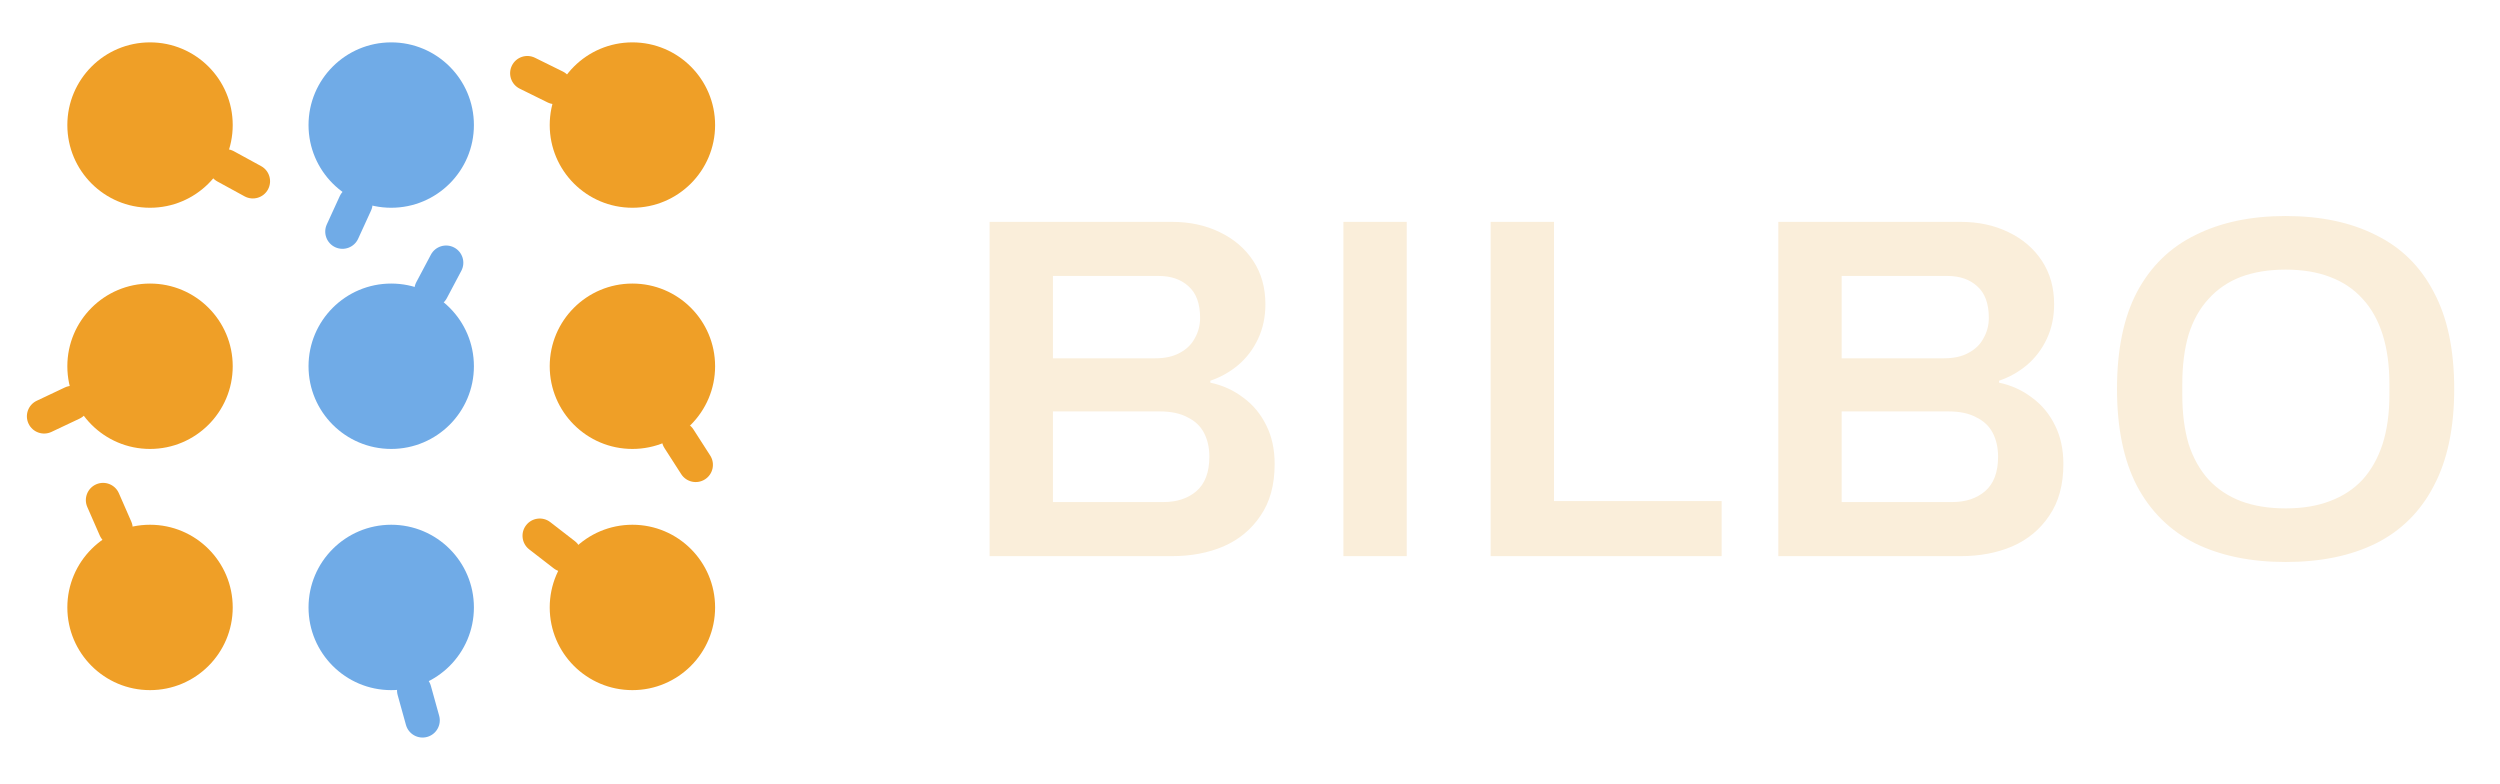
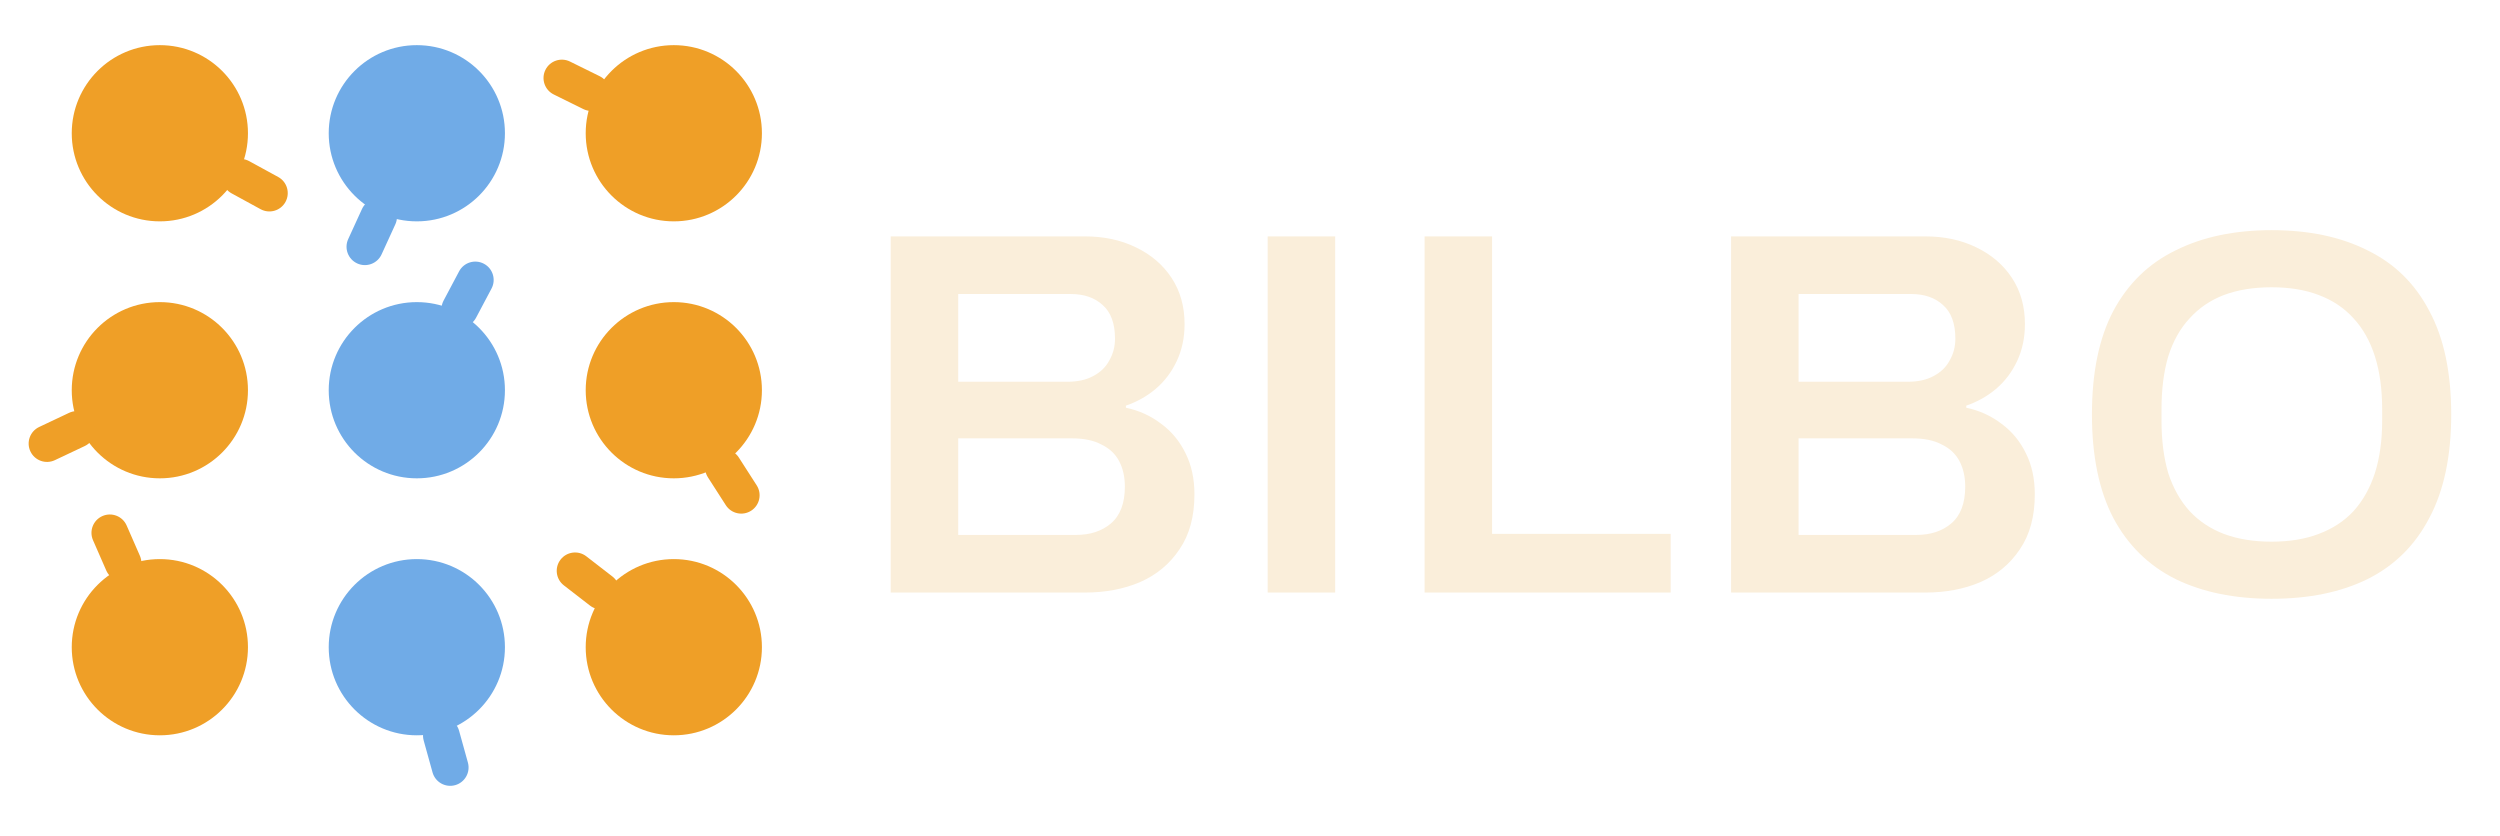
- <svg xmlns="http://www.w3.org/2000/svg" width="472" height="148" viewBox="0 0 472 148" fill="none">
+ <svg xmlns="http://www.w3.org/2000/svg" width="443" height="148" viewBox="0 0 443 148" fill="none">
  <g id="Export grid">
    <g id="bilbo-lockup-grid">
      <g id="Group">
        <circle id="Head" cx="28.326" cy="23.612" r="15.612" fill="#EF9F27" />
        <rect id="Tail direction" x="41.303" y="26.995" width="12.36" height="6.505" rx="3.253" transform="rotate(28.6479 41.3034 26.9954)" fill="#EF9F27" />
        <circle id="Head_2" cx="73.862" cy="23.612" r="15.612" fill="#70ABE7" />
        <rect id="Tail direction_2" x="71.406" y="36.796" width="12.36" height="6.505" rx="3.253" transform="rotate(114.592 71.4059 36.7961)" fill="#70ABE7" />
        <circle id="Head_3" cx="119.399" cy="23.612" r="15.612" fill="#EF9F27" />
        <rect id="Tail direction_3" x="106.292" y="20.772" width="12.36" height="6.505" rx="3.253" transform="rotate(-153.735 106.292 20.7717)" fill="#EF9F27" />
        <circle id="Head_4" cx="28.326" cy="69.148" r="15.612" fill="#EF9F27" />
        <rect id="Tail direction_4" x="17.954" y="77.649" width="12.36" height="6.505" rx="3.253" transform="rotate(154.699 17.9543 77.6492)" fill="#EF9F27" />
        <circle id="Head_5" cx="73.862" cy="69.148" r="15.612" fill="#70ABE7" />
        <rect id="Tail direction_5" x="77.085" y="56.13" width="12.36" height="6.505" rx="3.253" transform="rotate(-62.0619 77.0845 56.1304)" fill="#70ABE7" />
        <circle id="Head_6" cx="119.399" cy="69.148" r="15.612" fill="#EF9F27" />
        <rect id="Tail direction_6" x="129.165" y="78.339" width="12.36" height="6.505" rx="3.253" transform="rotate(57.2958 129.165 78.3389)" fill="#EF9F27" />
        <circle id="Head_7" cx="28.326" cy="114.684" r="15.612" fill="#EF9F27" />
        <rect id="Tail direction_7" x="20.132" y="104.068" width="12.36" height="6.505" rx="3.253" transform="rotate(-113.628 20.132 104.068)" fill="#EF9F27" />
        <circle id="Head_8" cx="73.862" cy="114.684" r="15.612" fill="#70ABE7" />
        <rect id="Tail direction_8" x="80.477" y="126.351" width="12.36" height="6.505" rx="3.253" transform="rotate(74.4845 80.4768 126.351)" fill="#70ABE7" />
        <circle id="Head_9" cx="119.399" cy="114.684" r="15.612" fill="#EF9F27" />
        <rect id="Tail direction_9" x="107.118" y="109.297" width="12.36" height="6.505" rx="3.253" transform="rotate(-142.276 107.118 109.297)" fill="#EF9F27" />
      </g>
-       <path id="BILBO" d="M186.835 105V41.888H221.243C224.616 41.888 227.622 42.532 230.259 43.82C232.958 45.108 235.074 46.917 236.607 49.248C238.14 51.579 238.907 54.308 238.907 57.436C238.907 59.828 238.447 62.005 237.527 63.968C236.607 65.931 235.35 67.587 233.755 68.936C232.222 70.224 230.474 71.205 228.511 71.88V72.248C230.842 72.739 232.927 73.689 234.767 75.1C236.607 76.449 238.048 78.197 239.091 80.344C240.134 82.429 240.655 84.852 240.655 87.612C240.655 91.537 239.766 94.788 237.987 97.364C236.27 99.94 233.939 101.872 230.995 103.16C228.112 104.387 224.862 105 221.243 105H186.835ZM198.795 94.788H219.679C222.194 94.788 224.248 94.113 225.843 92.764C227.499 91.353 228.327 89.176 228.327 86.232C228.327 84.515 227.99 83.012 227.315 81.724C226.64 80.436 225.598 79.455 224.187 78.78C222.838 78.044 221.09 77.676 218.943 77.676H198.795V94.788ZM198.795 67.648H218.115C219.955 67.648 221.488 67.311 222.715 66.636C224.003 65.961 224.954 65.041 225.567 63.876C226.242 62.711 226.579 61.423 226.579 60.012C226.579 57.313 225.843 55.32 224.371 54.032C222.96 52.744 221.09 52.1 218.759 52.1H198.795V67.648ZM253.632 105V41.888H265.592V105H253.632ZM281.437 105V41.888H293.397V94.604H325.045V105H281.437ZM335.746 105V41.888H370.154C373.527 41.888 376.532 42.532 379.17 43.82C381.868 45.108 383.984 46.917 385.518 49.248C387.051 51.579 387.818 54.308 387.818 57.436C387.818 59.828 387.358 62.005 386.438 63.968C385.518 65.931 384.26 67.587 382.666 68.936C381.132 70.224 379.384 71.205 377.422 71.88V72.248C379.752 72.739 381.838 73.689 383.678 75.1C385.518 76.449 386.959 78.197 388.002 80.344C389.044 82.429 389.566 84.852 389.566 87.612C389.566 91.537 388.676 94.788 386.898 97.364C385.18 99.94 382.85 101.872 379.906 103.16C377.023 104.387 373.772 105 370.154 105H335.746ZM347.706 94.788H368.59C371.104 94.788 373.159 94.113 374.754 92.764C376.41 91.353 377.238 89.176 377.238 86.232C377.238 84.515 376.9 83.012 376.226 81.724C375.551 80.436 374.508 79.455 373.098 78.78C371.748 78.044 370 77.676 367.854 77.676H347.706V94.788ZM347.706 67.648H367.026C368.866 67.648 370.399 67.311 371.626 66.636C372.914 65.961 373.864 65.041 374.478 63.876C375.152 62.711 375.49 61.423 375.49 60.012C375.49 57.313 374.754 55.32 373.282 54.032C371.871 52.744 370 52.1 367.67 52.1H347.706V67.648ZM431.523 106.104C424.96 106.104 419.287 104.939 414.503 102.608C409.719 100.216 406.039 96.597 403.463 91.752C400.948 86.907 399.691 80.804 399.691 73.444C399.691 66.023 400.948 59.92 403.463 55.136C406.039 50.291 409.719 46.703 414.503 44.372C419.287 41.98 424.96 40.784 431.523 40.784C438.147 40.784 443.82 41.98 448.543 44.372C453.327 46.703 456.976 50.291 459.491 55.136C462.067 59.92 463.355 66.023 463.355 73.444C463.355 80.804 462.067 86.907 459.491 91.752C456.976 96.597 453.327 100.216 448.543 102.608C443.82 104.939 438.147 106.104 431.523 106.104ZM431.523 95.984C434.712 95.984 437.503 95.524 439.895 94.604C442.348 93.684 444.403 92.335 446.059 90.556C447.715 88.716 448.972 86.477 449.831 83.84C450.689 81.141 451.119 78.044 451.119 74.548V72.524C451.119 68.967 450.689 65.839 449.831 63.14C448.972 60.441 447.715 58.203 446.059 56.424C444.403 54.584 442.348 53.204 439.895 52.284C437.503 51.364 434.712 50.904 431.523 50.904C428.333 50.904 425.512 51.364 423.059 52.284C420.667 53.204 418.643 54.584 416.987 56.424C415.331 58.203 414.073 60.441 413.215 63.14C412.417 65.839 412.019 68.967 412.019 72.524V74.548C412.019 78.044 412.417 81.141 413.215 83.84C414.073 86.477 415.331 88.716 416.987 90.556C418.643 92.335 420.667 93.684 423.059 94.604C425.512 95.524 428.333 95.984 431.523 95.984Z" fill="#FAEEDA" />
+       <path id="BILBO" d="M186.835 105V41.888H221.243C224.616 41.888 227.622 42.532 230.259 43.82C232.958 45.108 235.074 46.917 236.607 49.248C238.14 51.579 238.907 54.308 238.907 57.436C238.907 59.828 238.447 62.005 237.527 63.968C236.607 65.931 235.35 67.587 233.755 68.936C232.222 70.224 230.474 71.205 228.511 71.88V72.248C230.842 72.739 232.927 73.689 234.767 75.1C236.607 76.449 238.048 78.197 239.091 80.344C240.134 82.429 240.655 84.852 240.655 87.612C240.655 91.537 239.766 94.788 237.987 97.364C236.27 99.94 233.939 101.872 230.995 103.16C228.112 104.387 224.862 105 221.243 105H186.835ZM198.795 94.788H219.679C222.194 94.788 224.248 94.113 225.843 92.764C227.499 91.353 228.327 89.176 228.327 86.232C228.327 84.515 227.99 83.012 227.315 81.724C226.64 80.436 225.598 79.455 224.187 78.78C222.838 78.044 221.09 77.676 218.943 77.676H198.795V94.788ZM198.795 67.648H218.115C219.955 67.648 221.488 67.311 222.715 66.636C224.003 65.961 224.954 65.041 225.567 63.876C226.242 62.711 226.579 61.423 226.579 60.012C226.579 57.313 225.843 55.32 224.371 54.032C222.96 52.744 221.09 52.1 218.759 52.1H198.795V67.648ZM253.632 105V41.888H265.592V105H253.632ZM281.437 105V41.888H293.397V94.604H325.045V105H281.437ZM335.746 105V41.888H370.154C373.527 41.888 376.532 42.532 379.17 43.82C381.868 45.108 383.984 46.917 385.518 49.248C387.051 51.579 387.818 54.308 387.818 57.436C387.818 59.828 387.358 62.005 386.438 63.968C385.518 65.931 384.26 67.587 382.666 68.936C381.132 70.224 379.384 71.205 377.422 71.88V72.248C379.752 72.739 381.838 73.689 383.678 75.1C385.518 76.449 386.959 78.197 388.002 80.344C389.044 82.429 389.566 84.852 389.566 87.612C389.566 91.537 388.676 94.788 386.898 97.364C385.18 99.94 382.85 101.872 379.906 103.16C377.023 104.387 373.772 105 370.154 105H335.746ZM347.706 94.788H368.59C371.104 94.788 373.159 94.113 374.754 92.764C376.41 91.353 377.238 89.176 377.238 86.232C377.238 84.515 376.9 83.012 376.226 81.724C375.551 80.436 374.508 79.455 373.098 78.78C371.748 78.044 370 77.676 367.854 77.676H347.706V94.788ZM347.706 67.648H367.026C368.866 67.648 370.399 67.311 371.626 66.636C372.914 65.961 373.864 65.041 374.478 63.876C375.152 62.711 375.49 61.423 375.49 60.012C375.49 57.313 374.754 55.32 373.282 54.032C371.871 52.744 370 52.1 367.67 52.1H347.706V67.648ZM431.523 106.104C424.96 106.104 419.287 104.939 414.503 102.608C409.719 100.216 406.039 96.597 403.463 91.752C400.948 86.907 399.691 80.804 399.691 73.444C399.691 66.023 400.948 59.92 403.463 55.136C406.039 50.291 409.719 46.703 414.503 44.372C419.287 41.98 424.96 40.784 431.523 40.784C438.147 40.784 443.82 41.98 448.543 44.372C453.327 46.703 456.976 50.291 459.491 55.136C462.067 59.92 463.355 66.023 463.355 73.444C463.355 80.804 462.067 86.907 459.491 91.752C456.976 96.597 453.327 100.216 448.543 102.608C443.82 104.939 438.147 106.104 431.523 106.104ZM431.523 95.984C434.712 95.984 437.503 95.524 439.895 94.604C442.348 93.684 444.403 92.335 446.059 90.556C447.715 88.716 448.972 86.477 449.831 83.84C450.689 81.141 451.119 78.044 451.119 74.548V72.524C451.119 68.967 450.689 65.839 449.831 63.14C448.972 60.441 447.715 58.203 446.059 56.424C444.403 54.584 442.348 53.204 439.895 52.284C437.503 51.364 434.712 50.904 431.523 50.904C428.333 50.904 425.512 51.364 423.059 52.284C420.667 53.204 418.643 54.584 416.987 56.424C415.331 58.203 414.073 60.441 413.215 63.14C412.417 65.839 412.019 68.967 412.019 72.524V74.548C412.019 78.044 412.417 81.141 413.215 83.84C414.073 86.477 415.331 88.716 416.987 90.556C418.643 92.335 420.667 93.684 423.059 94.604C425.512 95.524 428.333 95.984 431.523 95.984Z" fill="#FAEEDA" transform="translate(-29,0)" />
    </g>
  </g>
</svg>
